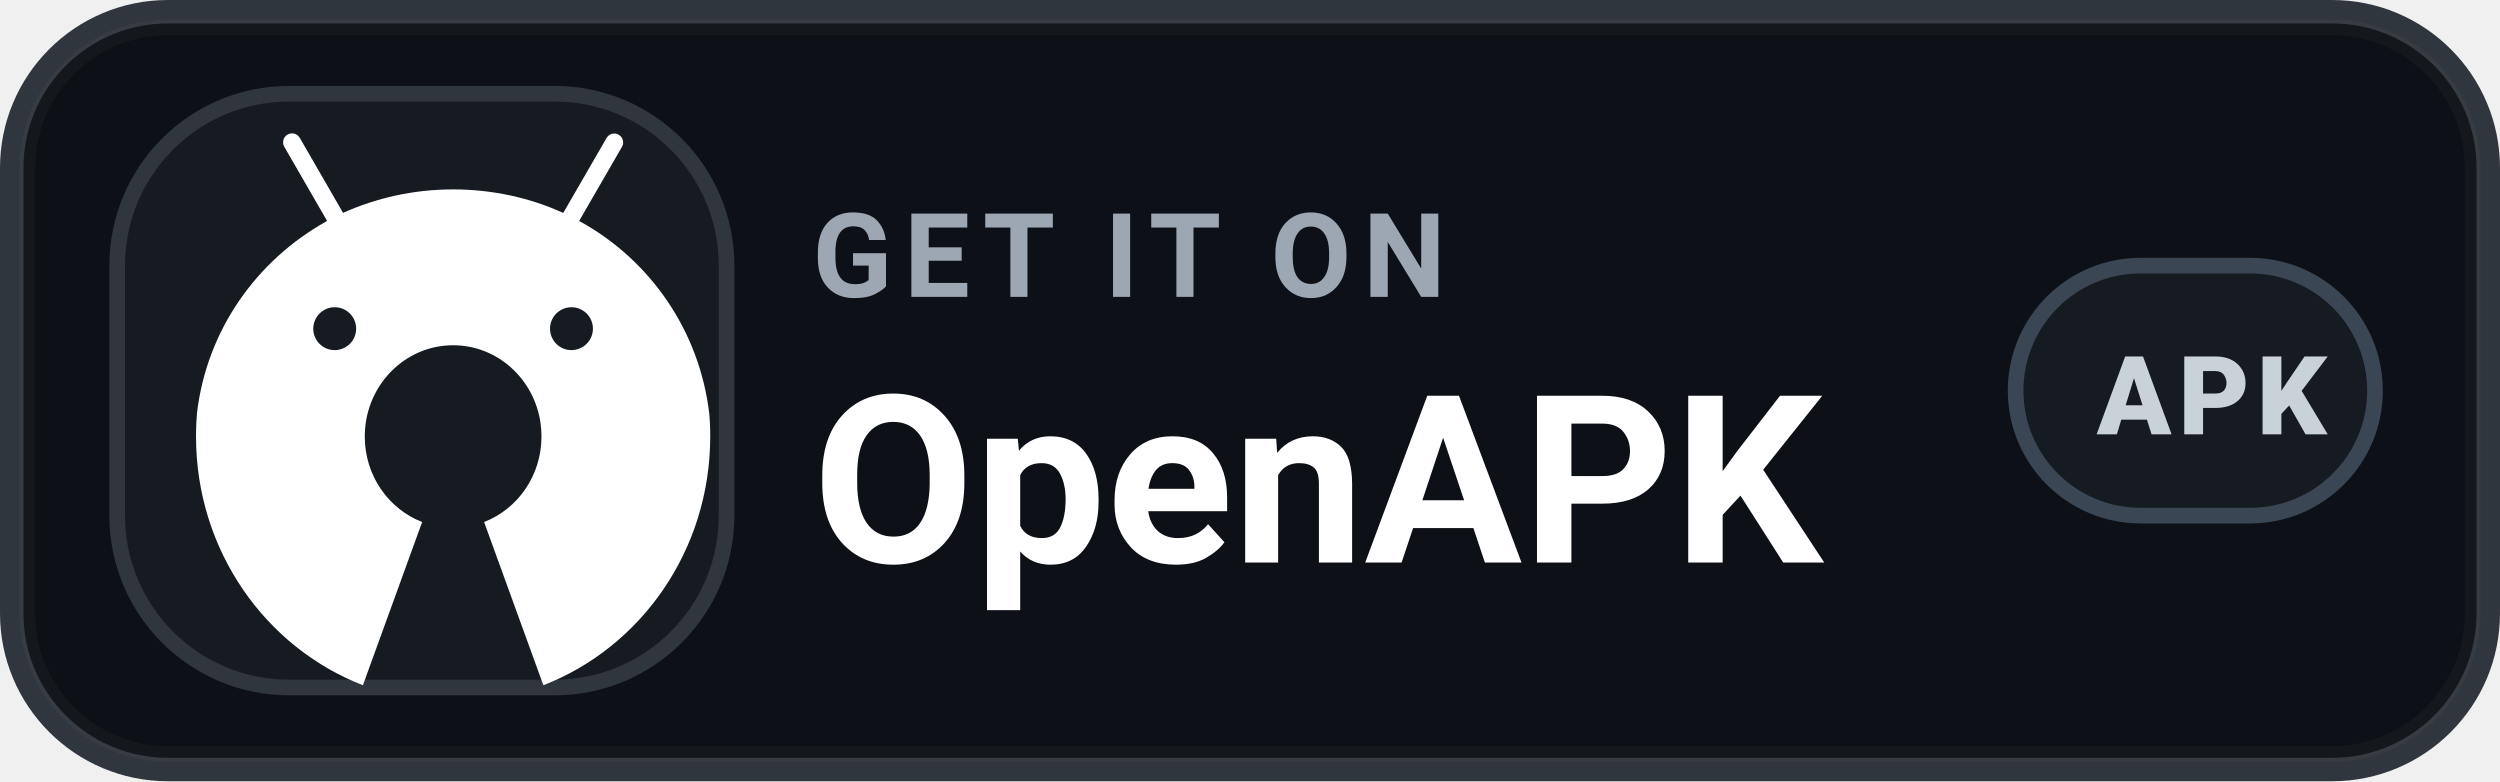
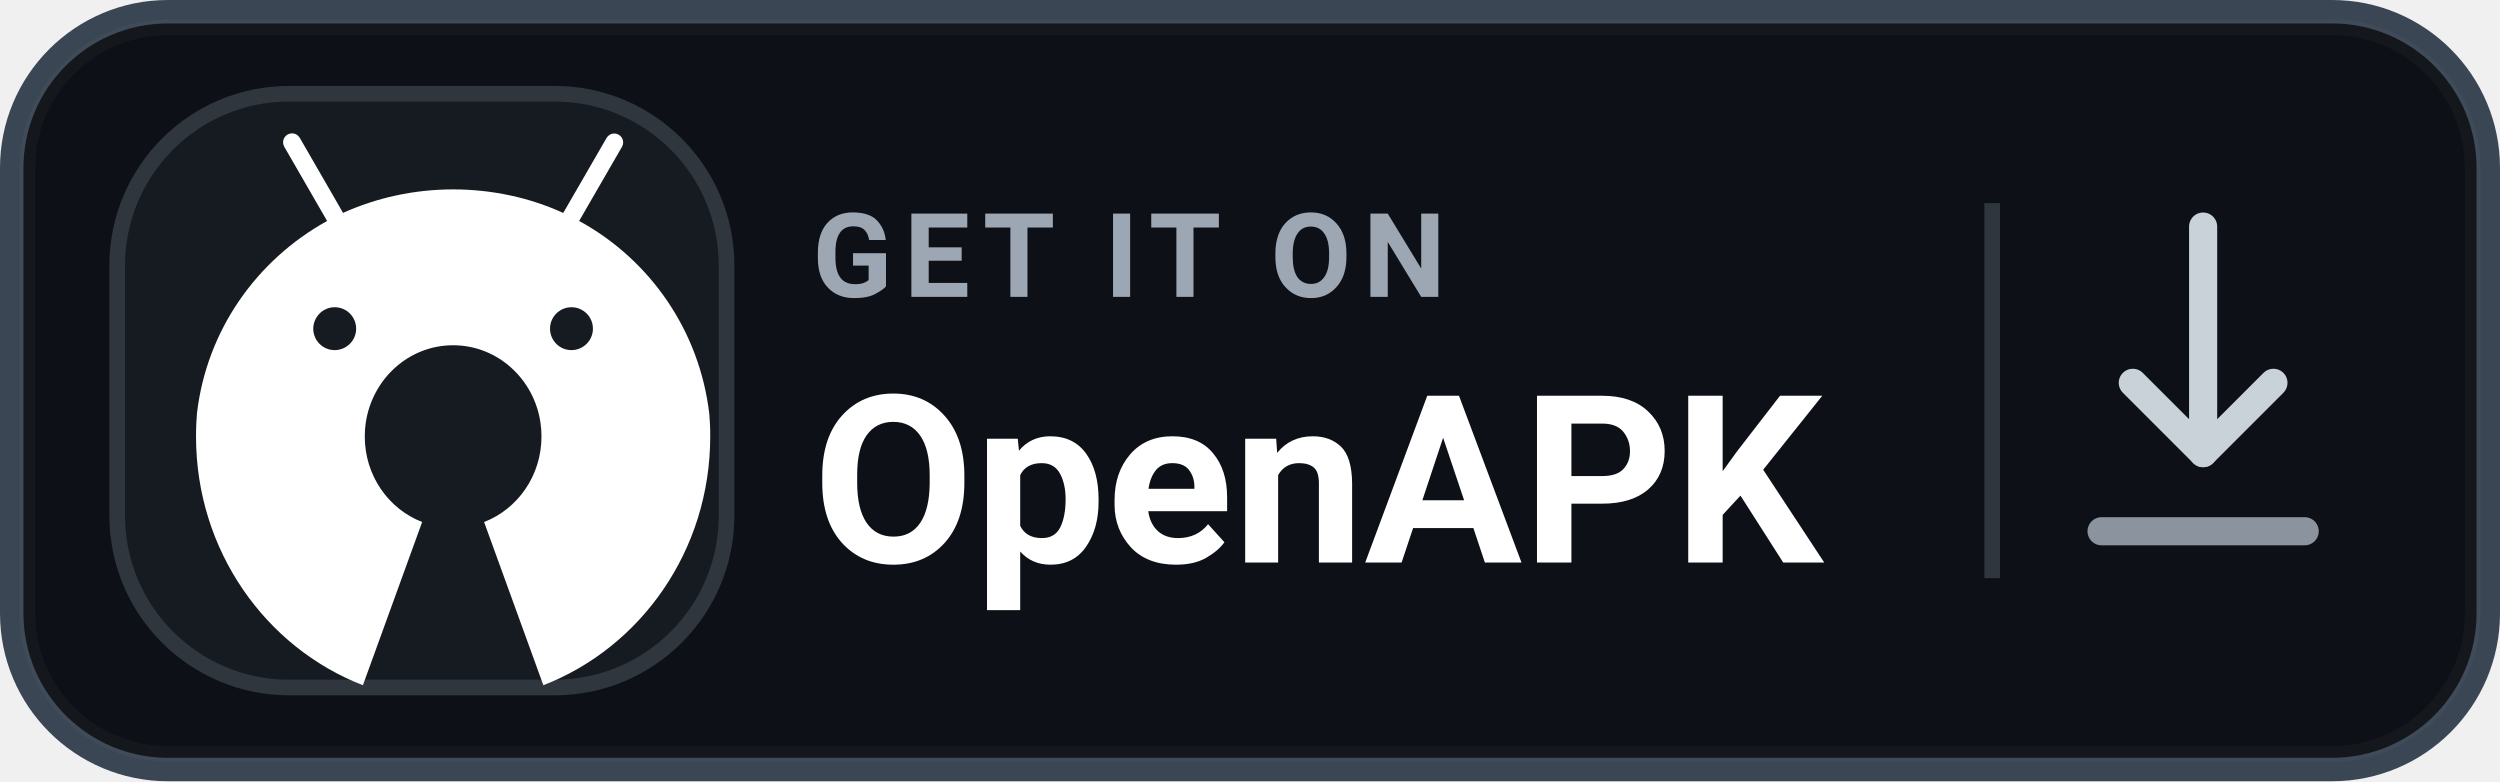
<svg xmlns="http://www.w3.org/2000/svg" width="184" height="57.5" viewBox="0 0 160 50" role="img" aria-label="GET IT ON OpenAPK">
-   <rect x=".75" y=".75" width="158.5" height="48.5" rx="10" fill="#0D1117" stroke="#30363D" stroke-width="1.5" />
+   <rect x=".75" y=".75" width="158.5" height="48.5" rx="10" fill="#0D1117" stroke="#3A4654" stroke-width="1.5" />
  <rect x="1.75" y="1.75" width="156.5" height="46.5" rx="9" fill="none" stroke="#FFFFFF" stroke-opacity=".03" />
  <rect x="7.5" y="6" width="39" height="38" rx="11" fill="#161B22" stroke="#30363D" stroke-width="1" />
  <g transform="translate(9.8 7.0) scale(0.048)">
    <path fill="#FFFFFF" d="M742.4,418.6c-0.2-4.1-0.5-8.1-0.8-12.2c-12.9-111.3-79-205.3-171.9-256.7l-1.7-0.9l0,0l9.2-15.9l47.9-82.9c1-1.7,1.6-3.7,1.6-5.9c0-6.6-5.3-11.9-11.9-11.9c-4.4,0-8.2,2.4-10.2,5.9l0,0l-47.9,82.9l-9.9,17.1c-43.1-19.8-93.6-31.4-146.8-31.4c-52.3,0-102,11.2-146.8,31.3l0,0.1l-2.2,0.9c0.7-0.3,1.5-0.7,2.2-1l-9.8-17.1l-47.9-83c-2.1-3.6-5.9-5.9-10.3-5.9c-6.6,0-11.9,5.3-11.9,11.9c0,2.2,0.6,4.2,1.6,6l0,0l47.9,83l9.2,15.9C137.6,201,71.5,294.8,58.5,404.8c-0.4,4.6-0.7,9.2-0.9,13.8c-0.3,5.8-0.4,11.7-0.4,17.6c0,151.8,92.5,281.2,222.5,331.6l79-217.6c-44.7-17.3-76.5-61.8-76.5-114c0-6,0.4-11.9,1.2-17.6c8.3-58.9,57.3-104.1,116.6-104.1c59.3,0,108.4,45.2,116.6,104.1c0.8,5.8,1.2,11.6,1.2,17.6c0,52.2-31.8,96.7-76.5,114l79,217.6c130-50.4,222.5-179.8,222.5-331.6C742.9,430.3,742.7,424.4,742.4,418.6z M242.1,263.8c15.8,0,28.6,12.8,28.6,28.6c0,15.8-12.8,28.5-28.6,28.6c-15.8,0-28.6-12.8-28.6-28.6C213.6,276.6,226.4,263.8,242.1,263.8z M557.8,263.8c15.8,0,28.6,12.8,28.6,28.6c0,15.8-12.8,28.5-28.6,28.6c-15.8,0-28.6-12.8-28.6-28.6C529.2,276.6,542,263.8,557.8,263.8z" />
  </g>
  <text x="52" y="19" fill="#9DA7B3" font-family="-apple-system,BlinkMacSystemFont,'Segoe UI',Roboto,Helvetica,Arial,sans-serif" font-size="7.5" font-weight="700" letter-spacing=".75">GET IT ON</text>
  <text x="52" y="36" fill="#FFFFFF" font-family="-apple-system,BlinkMacSystemFont,'Segoe UI',Roboto,Helvetica,Arial,sans-serif" font-size="15" font-weight="700">OpenAPK</text>
-   <rect x="129" y="17" width="23" height="16" rx="8" fill="#161B22" stroke="#3B4654" stroke-width="1" />
-   <text x="134.2" y="27.8" fill="#C9D1D9" font-family="-apple-system,BlinkMacSystemFont,'Segoe UI',Roboto,Helvetica,Arial,sans-serif" font-size="7" font-weight="800" letter-spacing=".45">APK</text>
+   <line x1="127.5" y1="13" x2="127.5" y2="37" stroke="#30363D" stroke-width="1" />
+   <path d="M141 14.5V29" fill="none" stroke="#C9D1D9" stroke-width="1.8" stroke-linecap="round" />
+   <path d="M136.5 24.5L141 29L145.5 24.5" fill="none" stroke="#C9D1D9" stroke-width="1.8" stroke-linecap="round" stroke-linejoin="round" />
+   <path d="M134.5 34H147.5" fill="none" stroke="#8B949E" stroke-width="1.8" stroke-linecap="round" />
</svg>
